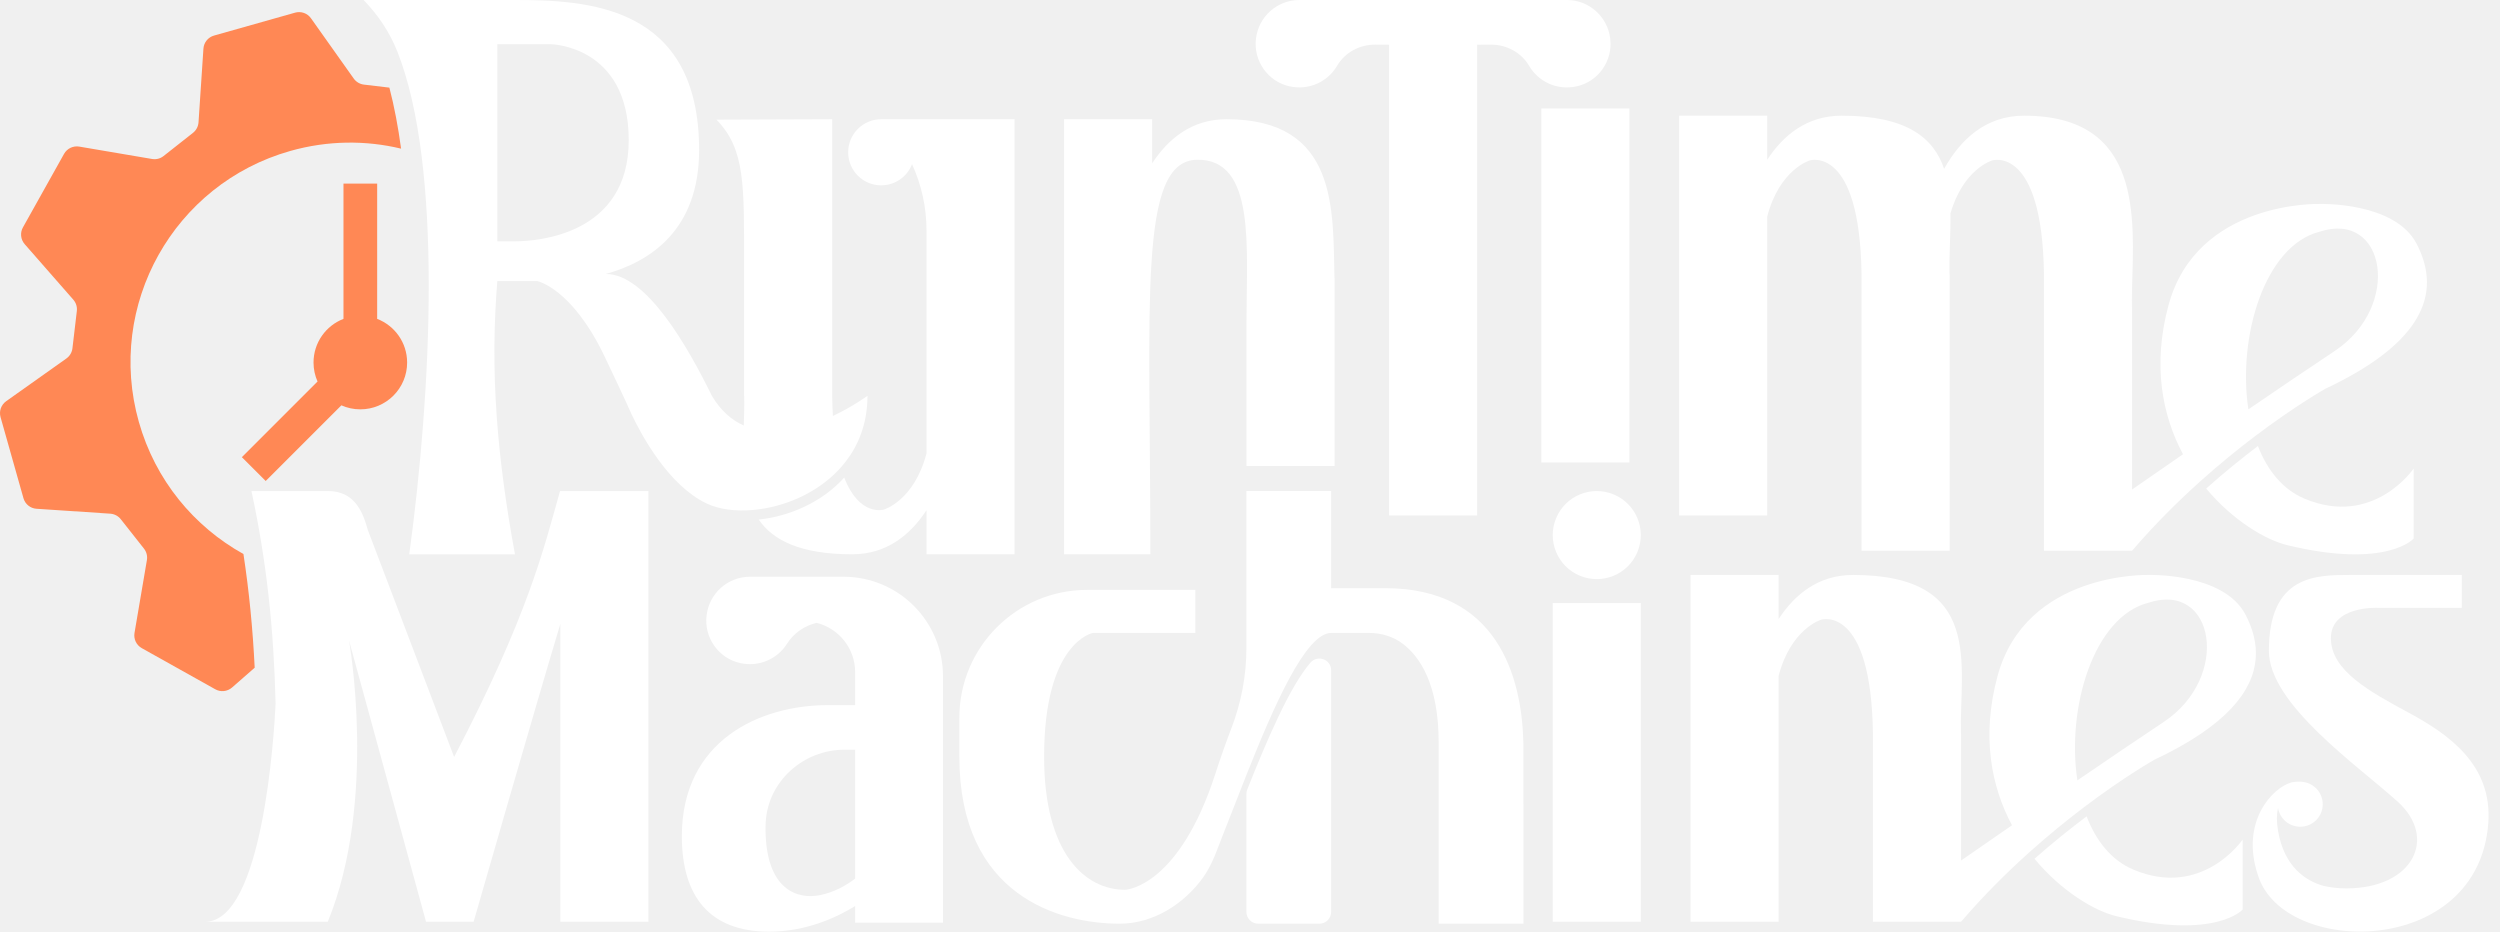
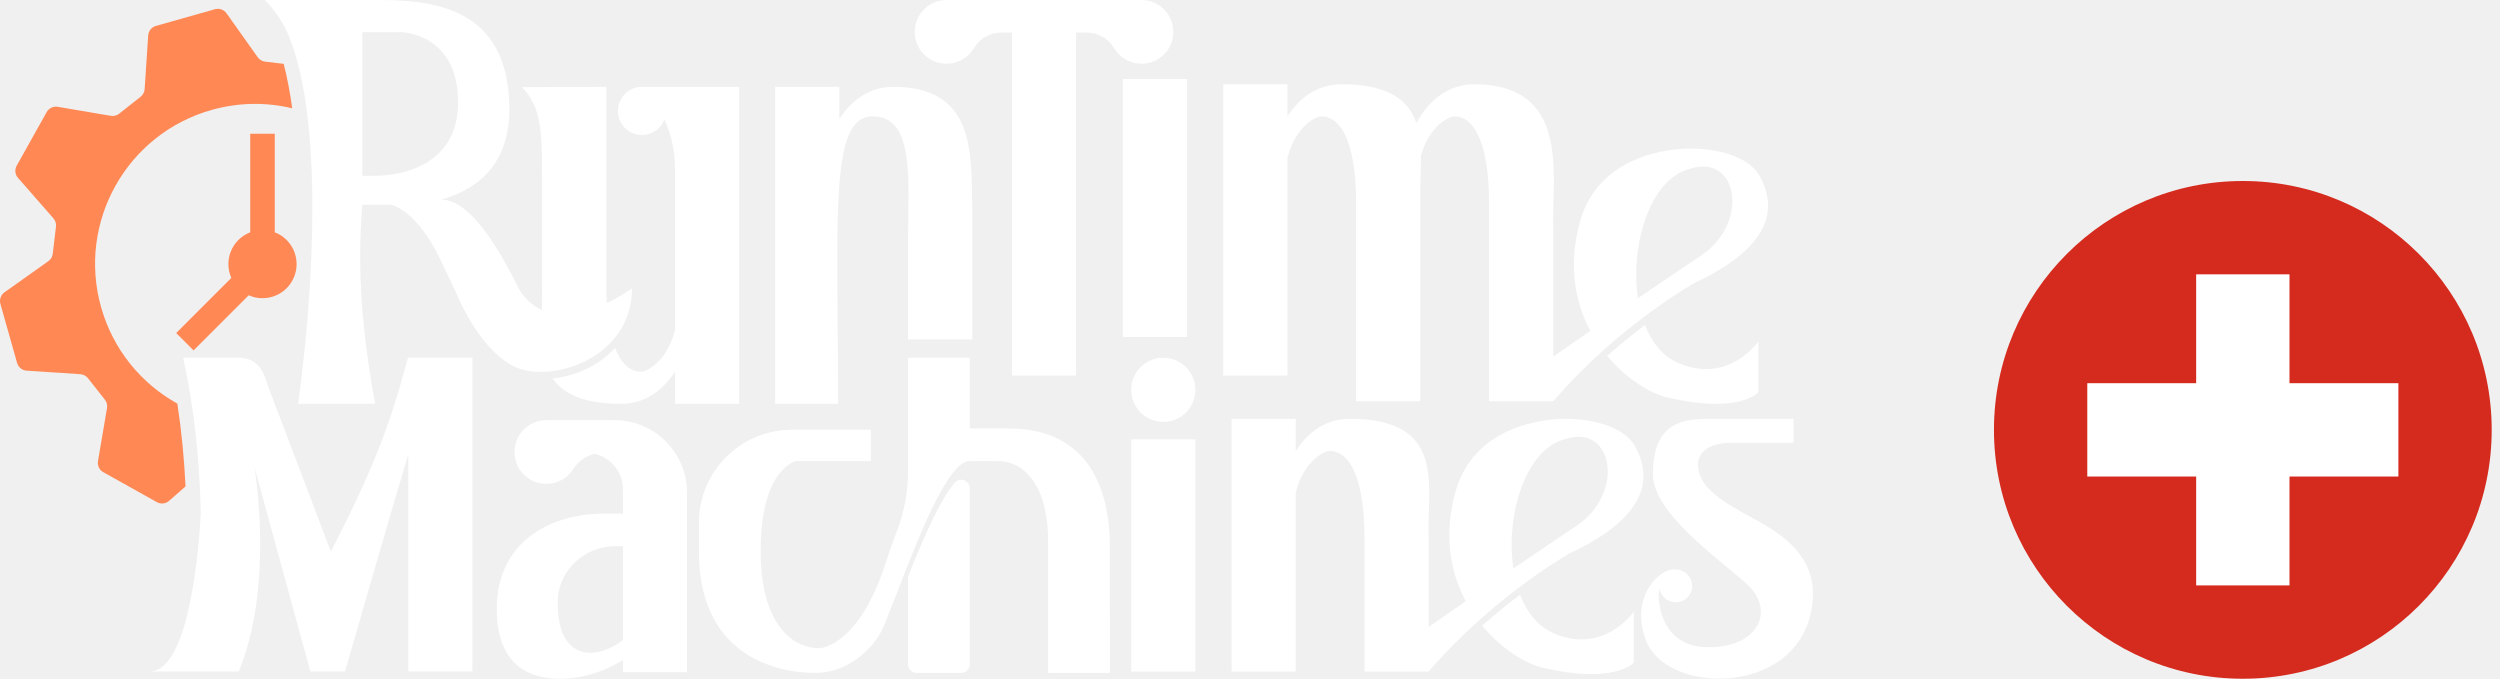
- <svg xmlns="http://www.w3.org/2000/svg" width="161" height="60" viewBox="0 0 161 60" fill="none">
-   <g clip-path="url(#clip0_1_2725)">
-     <path d="M77.083 10.289C80.892 10.22 80.272 15.951 80.272 20.863C80.272 25.774 80.272 30.011 80.272 30.011H85.947V17.884H85.94C85.831 13.505 86.179 7.678 78.985 7.678C76.76 7.678 75.238 8.929 74.198 10.518V7.678H68.527V35.696H74.084C74.084 19.442 73.275 10.358 77.083 10.289Z" fill="white" />
+ <svg xmlns="http://www.w3.org/2000/svg" width="221" height="60" viewBox="0 0 221 60" fill="none">
+   <g clip-path="url(#clip0_462_1066)">
+     <path d="M77.084 10.289C80.892 10.22 80.273 15.951 80.273 20.863C80.273 25.774 80.273 30.011 80.273 30.011H85.947V17.884H85.941C85.831 13.505 86.179 7.678 78.986 7.678C76.761 7.678 75.239 8.929 74.198 10.518V7.678H68.527V35.696H74.085C74.085 19.442 73.275 10.358 77.084 10.289Z" fill="white" />
    <path d="M104.934 6.984H99.264V29.784H104.934V6.984Z" fill="white" />
-     <path d="M113.808 13.949C114.606 10.894 116.555 10.329 116.555 10.329C116.555 10.329 119.767 9.337 119.883 17.656V35.468H125.557V17.656H125.549C125.518 16.416 125.629 15.06 125.609 13.752C126.437 10.868 128.303 10.329 128.303 10.329C128.303 10.329 131.516 9.337 131.631 17.656V35.468H137.305C137.38 35.381 137.456 35.293 137.532 35.207C138.906 33.631 140.331 32.223 141.703 30.992C142.936 29.886 144.124 28.923 145.193 28.113C147.852 26.1 149.768 25.028 149.768 25.028C155.829 22.172 156.859 19.242 156.058 16.722C155.948 16.374 155.804 16.034 155.632 15.703C154.217 12.973 149.354 13.135 149.354 13.135C149.354 13.135 141.47 12.909 139.649 19.666C138.609 23.53 139.253 26.759 140.585 29.254C138.658 30.584 137.305 31.524 137.305 31.524V18.564C137.414 14.058 138.013 7.45 130.344 7.45C127.853 7.45 126.239 9.018 125.201 10.872C124.528 8.888 122.813 7.45 118.595 7.45C116.371 7.45 114.847 8.702 113.808 10.29V7.45H108.137V33.195H113.808V13.949ZM149.354 14.93C153.641 13.502 154.712 19.712 150.345 22.611C148.739 23.676 146.74 25.032 144.795 26.362C144.091 21.664 145.858 15.834 149.354 14.93ZM137.302 18.7L137.298 19.93C137.289 19.546 137.292 19.133 137.302 18.7Z" fill="white" />
+     <path d="M113.81 13.949C114.608 10.894 116.556 10.329 116.556 10.329C116.556 10.329 119.768 9.337 119.884 17.656V35.468H125.559V17.656H125.551C125.52 16.416 125.63 15.06 125.611 13.752C126.439 10.868 128.304 10.329 128.304 10.329C128.304 10.329 131.517 9.337 131.632 17.656V35.468H137.306C137.381 35.381 137.458 35.293 137.534 35.207C138.907 33.631 140.333 32.223 141.704 30.992C142.938 29.886 144.126 28.923 145.194 28.113C147.854 26.1 149.769 25.028 149.769 25.028C155.83 22.172 156.86 19.242 156.06 16.722C155.95 16.374 155.805 16.034 155.634 15.703C154.218 12.973 149.356 13.135 149.356 13.135C149.356 13.135 141.471 12.909 139.651 19.666C138.61 23.53 139.254 26.759 140.586 29.254C138.659 30.584 137.306 31.524 137.306 31.524V18.564C137.416 14.058 138.015 7.45 130.345 7.45C127.854 7.45 126.241 9.018 125.203 10.872C124.53 8.888 122.814 7.45 118.596 7.45C116.372 7.45 114.849 8.702 113.81 10.29V7.45H108.139V33.195H113.81V13.949ZM149.356 14.93C153.643 13.502 154.714 19.712 150.347 22.611C148.74 23.676 146.742 25.032 144.796 26.362C144.093 21.664 145.859 15.834 149.356 14.93ZM137.303 18.7L137.3 19.93C137.291 19.546 137.294 19.133 137.303 18.7Z" fill="white" />
    <path d="M101.548 5.558C102.93 5.251 103.869 3.918 103.7 2.511C103.7 2.506 103.699 2.5 103.698 2.493C103.538 1.09 102.348 0 100.902 0H83.681C82.235 0 81.044 1.089 80.885 2.492C80.884 2.498 80.883 2.505 80.883 2.51C80.714 3.916 81.653 5.25 83.035 5.557C84.331 5.845 85.522 5.239 86.109 4.237C86.615 3.374 87.564 2.87 88.563 2.874L89.457 2.879V33.195H95.126V2.88L96.02 2.875C97.02 2.871 97.968 3.377 98.474 4.238C99.061 5.241 100.252 5.846 101.548 5.558Z" fill="white" />
-     <path d="M48.502 32.842C50.47 32.667 52.672 31.767 54.15 30.105C55.033 29.114 55.657 27.852 55.822 26.313C55.851 26.047 55.866 25.772 55.866 25.489C55.866 25.489 54.951 26.167 53.639 26.788C53.615 26.382 53.599 25.95 53.592 25.489V7.678L46.141 7.706C48.009 9.622 47.918 11.935 47.918 17.14V25.489H47.925C47.941 26.106 47.92 26.752 47.9 27.405C47.129 27.062 46.423 26.461 45.851 25.501C45.849 25.497 45.846 25.493 45.844 25.489C44.324 22.395 41.654 17.643 39.019 17.643H39.015C41.858 16.856 45.023 14.824 45.023 9.666C45.023 0.302 37.797 0 33.086 0H30.442L26.356 0.001L23.415 0C24.358 0.968 25.105 2.094 25.592 3.327C28.524 10.726 27.789 25.198 26.356 35.697H33.164C32.554 32.388 32.194 29.56 32.007 27.067C31.743 23.556 31.821 20.706 32.027 18.1H34.591C34.591 18.1 36.803 18.533 38.904 22.89C39.467 24.056 39.952 25.117 40.39 26.045C40.39 26.045 40.486 26.282 40.669 26.67C41.317 28.037 43.054 31.263 45.505 32.424C46.304 32.803 47.364 32.944 48.502 32.842ZM33.145 15.541H32.027V2.847H35.471C35.471 2.847 40.49 2.92 40.49 9.026C40.49 15.132 34.599 15.541 33.145 15.541Z" fill="white" />
-     <path d="M56.752 11.935C57.657 11.935 58.429 11.369 58.737 10.572C58.737 10.572 58.737 10.573 58.737 10.575C59.344 11.9 59.667 13.353 59.667 14.839V29.196C58.869 32.252 56.92 32.817 56.92 32.817C56.92 32.817 55.351 33.301 54.368 30.754C52.92 32.369 50.789 33.261 48.86 33.46C49.791 34.806 51.562 35.696 54.88 35.696C57.104 35.696 58.627 34.444 59.667 32.856V35.696H65.338V7.678H56.756C56.756 7.678 56.753 7.678 56.752 7.678C55.576 7.678 54.622 8.63 54.622 9.807C54.622 10.984 55.575 11.937 56.752 11.937V11.935Z" fill="white" />
-     <path d="M36.051 31.678C35.03 35.29 34.032 39.596 29.245 48.748L23.688 34.131C23.517 33.506 23.293 32.88 22.902 32.409C22.51 31.938 21.952 31.623 21.111 31.623H16.193C17.169 36.134 17.635 40.528 17.748 45.325V45.332C17.748 45.332 17.748 45.334 17.748 45.335C17.65 47.368 16.909 59.36 13.212 59.36H19.092H21.11C24.319 51.53 22.476 41.243 22.476 41.243L27.436 59.36H30.501C30.501 59.36 34.639 44.963 36.087 40.18V59.36H41.758V31.623H36.072L36.051 31.678Z" fill="white" />
-     <path d="M84.389 42.68C83.07 44.211 81.625 47.574 80.322 50.844C80.286 50.934 80.268 51.029 80.268 51.126V58.728C80.268 59.146 80.608 59.486 81.026 59.486H84.969C85.387 59.486 85.726 59.146 85.726 58.728V43.169C85.727 42.462 84.851 42.144 84.389 42.68Z" fill="white" />
-     <path d="M89.192 37.878H85.727V31.621H80.268V41.746C80.268 43.511 79.933 45.256 79.3 46.903C78.959 47.788 78.615 48.761 78.269 49.831C75.956 56.984 72.641 57.303 72.447 57.303C69.929 57.303 67.241 55.034 67.241 48.736C67.241 41.319 70.389 40.76 70.389 40.76H76.979V37.989H70.012C65.468 37.989 61.783 41.674 61.783 46.218V48.737C61.783 57.72 68.247 59.486 72.109 59.486C74.255 59.486 76.238 58.231 77.468 56.524C78.099 55.647 78.39 54.681 78.782 53.698C79.284 52.439 79.768 51.173 80.268 49.912C82.043 45.447 84.09 40.761 85.727 40.761H88.165C88.95 40.761 89.724 40.989 90.343 41.461C91.421 42.279 92.65 44.04 92.65 47.814V59.485H98.112C98.112 59.485 98.112 47.814 98.105 47.814C98.001 43.599 96.451 37.878 89.192 37.878Z" fill="white" />
-     <path d="M105.452 35.545C106.051 34.098 105.364 32.439 103.917 31.84C102.47 31.241 100.812 31.928 100.213 33.374C99.613 34.821 100.3 36.48 101.747 37.079C103.194 37.678 104.853 36.992 105.452 35.545Z" fill="white" />
-     <path d="M105.668 38.836H99.997V59.361H105.668V38.836Z" fill="white" />
-     <path d="M54.321 37.142H48.301C46.855 37.142 45.664 38.231 45.505 39.634C45.505 39.641 45.505 39.647 45.503 39.652C45.335 41.059 46.274 42.392 47.655 42.699C48.918 42.98 50.081 42.412 50.684 41.456C51.118 40.766 51.811 40.298 52.587 40.111C54.014 40.463 55.071 41.752 55.071 43.288V45.41H53.309C48.958 45.41 43.911 47.671 43.911 53.851C43.911 57.739 45.709 60 49.533 60C51.959 60 53.941 59.047 55.071 58.349V59.42H60.729V43.55C60.729 40.011 57.86 37.142 54.321 37.142ZM55.071 56.58C54.51 57.012 53.736 57.462 52.79 57.651C51.422 57.92 49.299 57.389 49.299 53.327C49.299 53.202 49.304 53.08 49.311 52.958C49.454 50.309 51.736 48.282 54.385 48.282H55.071V56.58Z" fill="white" />
-     <path d="M137.376 55.998C135.969 55.401 134.983 54.147 134.378 52.574C133.353 53.343 132.212 54.255 131.022 55.305C132.751 57.392 134.877 58.662 136.301 59.005C142.705 60.546 144.426 58.575 144.426 58.575V54.069C144.426 54.069 141.831 57.888 137.376 55.998Z" fill="white" />
-     <path d="M138.754 48.92C143.408 46.729 145.095 44.492 145.266 42.431C145.349 41.436 145.078 40.483 144.618 39.596C143.202 36.866 138.341 37.027 138.341 37.027C138.341 37.027 130.455 36.801 128.636 43.559C127.596 47.423 128.239 50.652 129.572 53.147C127.644 54.477 126.292 55.417 126.292 55.417V47.234H126.284C126.176 42.855 127.82 37.027 119.329 37.027C117.105 37.027 115.582 38.279 114.543 39.867V37.027H108.872V59.361H114.543V43.526C115.341 40.471 117.289 39.906 117.289 39.906C117.289 39.906 120.501 38.914 120.617 47.234V59.361H126.292C127.735 57.679 129.243 56.183 130.69 54.885C131.923 53.779 133.111 52.817 134.179 52.007C136.838 49.993 138.754 48.92 138.754 48.92ZM138.341 38.822C142.627 37.394 143.699 43.605 139.331 46.503C137.724 47.57 135.727 48.925 133.782 50.255C133.077 45.557 134.843 39.726 138.341 38.822Z" fill="white" />
-     <path d="M155.142 45.911C152.623 44.547 150.109 43.197 150.109 41.099C150.109 39 153.112 39.145 153.112 39.145H158.539V37.027H151.364C149.156 37.027 146.116 37.027 146.116 41.917C146.116 45.346 151.828 49.289 154.413 51.628C156.999 53.965 155.408 57.213 151.099 57.213C150.56 57.213 150.068 57.152 149.618 57.045C149.616 57.045 149.612 57.045 149.609 57.043C148.499 56.723 147.106 55.847 146.703 53.495C146.602 52.908 146.613 52.425 146.705 52.029C146.818 52.718 147.415 53.242 148.134 53.242C148.935 53.242 149.584 52.594 149.584 51.794C149.584 51.113 149.114 50.542 148.482 50.386C148.034 50.276 147.573 50.386 147.573 50.386C146.379 50.707 144.237 52.902 145.42 56.385C147.061 61.621 159.624 61.704 160.247 52.992C160.515 49.233 157.662 47.276 155.142 45.911Z" fill="white" />
-     <path d="M148.389 32.105C146.996 31.514 146.015 30.277 145.409 28.724C144.386 29.5 143.253 30.415 142.078 31.462C143.797 33.52 145.901 34.773 147.315 35.112C153.719 36.653 155.439 34.683 155.439 34.683V30.175C155.439 30.175 152.846 33.994 148.389 32.105Z" fill="white" />
+     <path d="M48.503 32.842C50.471 32.667 52.672 31.767 54.15 30.105C55.034 29.114 55.658 27.852 55.823 26.313C55.852 26.047 55.867 25.772 55.867 25.489C55.867 25.489 54.952 26.167 53.64 26.788C53.616 26.382 53.6 25.95 53.593 25.489V7.678L46.142 7.706C48.01 9.622 47.919 11.935 47.919 17.14V25.489H47.926C47.942 26.106 47.921 26.752 47.901 27.405C47.13 27.062 46.424 26.461 45.852 25.501C45.85 25.497 45.847 25.493 45.845 25.489C44.325 22.395 41.654 17.643 39.02 17.643H39.016C41.859 16.856 45.024 14.824 45.024 9.666C45.024 0.302 37.798 0 33.087 0H30.443L26.357 0.001L23.416 0C24.358 0.968 25.105 2.094 25.593 3.327C28.525 10.726 27.79 25.198 26.357 35.697H33.165C32.555 32.388 32.195 29.56 32.008 27.067C31.744 23.556 31.822 20.706 32.028 18.1H34.592C34.592 18.1 36.804 18.533 38.905 22.89C39.468 24.056 39.953 25.117 40.391 26.045C40.391 26.045 40.487 26.282 40.67 26.67C41.318 28.037 43.055 31.263 45.506 32.424C46.304 32.803 47.365 32.944 48.503 32.842ZM33.146 15.541H32.028V2.847H35.472C35.472 2.847 40.492 2.92 40.492 9.026C40.492 15.132 34.6 15.541 33.146 15.541Z" fill="white" />
+     <path d="M56.753 11.935C57.658 11.935 58.43 11.369 58.738 10.572C58.738 10.572 58.738 10.573 58.738 10.575C59.345 11.9 59.668 13.353 59.668 14.839V29.196C58.87 32.252 56.921 32.817 56.921 32.817C56.921 32.817 55.352 33.301 54.369 30.754C52.921 32.369 50.789 33.261 48.861 33.46C49.792 34.806 51.563 35.696 54.881 35.696C57.105 35.696 58.627 34.444 59.668 32.856V35.696H65.339V7.678H56.757C56.757 7.678 56.754 7.678 56.753 7.678C55.577 7.678 54.623 8.63 54.623 9.807C54.623 10.984 55.576 11.937 56.753 11.937V11.935Z" fill="white" />
+     <path d="M36.051 31.678C35.03 35.29 34.032 39.596 29.246 48.748L23.689 34.131C23.518 33.506 23.294 32.88 22.903 32.409C22.511 31.938 21.952 31.623 21.112 31.623H16.194C17.169 36.134 17.636 40.528 17.749 45.325V45.332C17.749 45.332 17.749 45.334 17.749 45.335C17.65 47.368 16.91 59.36 13.213 59.36H19.093H21.111C24.32 51.53 22.477 41.243 22.477 41.243L27.437 59.36H30.502C30.502 59.36 34.639 44.963 36.088 40.18V59.36H41.759V31.623H36.073L36.051 31.678Z" fill="white" />
+     <path d="M84.391 42.68C83.072 44.211 81.627 47.574 80.324 50.844C80.288 50.934 80.269 51.029 80.269 51.126V58.728C80.269 59.146 80.609 59.486 81.028 59.486H84.971C85.389 59.486 85.728 59.146 85.728 58.728V43.169C85.729 42.462 84.853 42.144 84.391 42.68Z" fill="white" />
+     <path d="M89.192 37.878H85.728V31.621H80.268V41.746C80.268 43.511 79.933 45.256 79.301 46.903C78.96 47.788 78.615 48.761 78.27 49.831C75.956 56.984 72.642 57.303 72.448 57.303C69.929 57.303 67.242 55.034 67.242 48.736C67.242 41.319 70.39 40.76 70.39 40.76H76.979V37.989H70.012C65.468 37.989 61.783 41.674 61.783 46.218V48.737C61.783 57.72 68.248 59.486 72.11 59.486C74.255 59.486 76.238 58.231 77.468 56.524C78.099 55.647 78.39 54.681 78.782 53.698C79.285 52.439 79.768 51.173 80.268 49.912C82.043 45.447 84.091 40.761 85.728 40.761H88.165C88.95 40.761 89.724 40.989 90.344 41.461C91.422 42.279 92.651 44.04 92.651 47.814V59.485H98.112C98.112 59.485 98.112 47.814 98.106 47.814C98.001 43.599 96.451 37.878 89.192 37.878Z" fill="white" />
+     <path d="M105.453 35.545C106.053 34.098 105.366 32.439 103.919 31.84C102.472 31.241 100.813 31.928 100.214 33.374C99.615 34.821 100.302 36.48 101.749 37.079C103.195 37.678 104.854 36.992 105.453 35.545Z" fill="white" />
+     <path d="M105.669 38.836H99.998V59.361H105.669V38.836Z" fill="white" />
+     <path d="M54.322 37.142H48.302C46.856 37.142 45.665 38.231 45.506 39.634C45.506 39.641 45.506 39.647 45.504 39.652C45.336 41.059 46.275 42.392 47.656 42.699C48.919 42.98 50.082 42.412 50.685 41.456C51.119 40.766 51.811 40.298 52.588 40.111C54.015 40.463 55.072 41.752 55.072 43.288V45.41H53.31C48.959 45.41 43.912 47.671 43.912 53.851C43.912 57.739 45.71 60 49.534 60C51.959 60 53.942 59.047 55.072 58.349V59.42H60.73V43.55C60.73 40.011 57.861 37.142 54.322 37.142ZM55.072 56.58C54.511 57.012 53.736 57.462 52.79 57.651C51.423 57.92 49.3 57.389 49.3 53.327C49.3 53.202 49.304 53.08 49.311 52.958C49.455 50.309 51.736 48.282 54.385 48.282H55.072V56.58Z" fill="white" />
+     <path d="M137.377 55.998C135.97 55.401 134.984 54.147 134.378 52.574C133.354 53.343 132.213 54.255 131.023 55.305C132.752 57.392 134.878 58.662 136.302 59.005C142.706 60.546 144.427 58.575 144.427 58.575V54.069C144.427 54.069 141.832 57.888 137.377 55.998Z" fill="white" />
+     <path d="M138.756 48.92C143.409 46.729 145.097 44.492 145.267 42.431C145.35 41.436 145.079 40.483 144.619 39.596C143.204 36.866 138.342 37.027 138.342 37.027C138.342 37.027 130.456 36.801 128.637 43.559C127.597 47.423 128.241 50.652 129.573 53.147C127.646 54.477 126.293 55.417 126.293 55.417V47.234H126.285C126.177 42.855 127.821 37.027 119.33 37.027C117.107 37.027 115.583 38.279 114.544 39.867V37.027H108.873V59.361H114.544V43.526C115.342 40.471 117.291 39.906 117.291 39.906C117.291 39.906 120.503 38.914 120.619 47.234V59.361H126.293C127.737 57.679 129.244 56.183 130.692 54.885C131.924 53.779 133.112 52.817 134.181 52.007C136.839 49.993 138.756 48.92 138.756 48.92ZM138.342 38.822C142.628 37.394 143.7 43.605 139.332 46.503C137.726 47.57 135.728 48.925 133.783 50.255C133.078 45.557 134.845 39.726 138.342 38.822Z" fill="white" />
+     <path d="M155.143 45.911C152.624 44.547 150.11 43.197 150.11 41.099C150.11 39 153.113 39.145 153.113 39.145H158.541V37.027H151.365C149.158 37.027 146.117 37.027 146.117 41.917C146.117 45.346 151.829 49.289 154.415 51.628C157 53.965 155.409 57.213 151.101 57.213C150.562 57.213 150.069 57.152 149.619 57.045C149.617 57.045 149.613 57.045 149.61 57.043C148.5 56.723 147.108 55.847 146.704 53.495C146.603 52.908 146.614 52.425 146.706 52.029C146.819 52.718 147.416 53.242 148.135 53.242C148.936 53.242 149.585 52.594 149.585 51.794C149.585 51.113 149.115 50.542 148.483 50.386C148.035 50.276 147.574 50.386 147.574 50.386C146.38 50.707 144.238 52.902 145.422 56.385C147.062 61.621 159.625 61.704 160.248 52.992C160.517 49.233 157.663 47.276 155.143 45.911Z" fill="white" />
+     <path d="M148.389 32.105C146.996 31.514 146.015 30.277 145.409 28.724C144.386 29.5 143.254 30.415 142.078 31.462C143.797 33.52 145.902 34.773 147.315 35.112C153.719 36.653 155.439 34.683 155.439 34.683V30.175C155.439 30.175 152.846 33.994 148.389 32.105Z" fill="white" />
  </g>
-   <path d="M25.076 5.643L23.439 5.449C23.173 5.417 22.935 5.276 22.78 5.059L20.027 1.177C19.797 0.852 19.388 0.707 19.004 0.815L13.784 2.29C13.401 2.398 13.127 2.735 13.101 3.132L12.785 7.879C12.766 8.145 12.638 8.389 12.429 8.555L10.532 10.05C10.324 10.215 10.055 10.284 9.792 10.238L5.104 9.441C4.711 9.375 4.319 9.563 4.125 9.909L1.477 14.644C1.282 14.99 1.328 15.422 1.589 15.723L4.722 19.3C4.898 19.5 4.98 19.765 4.948 20.032L4.665 22.431C4.633 22.696 4.491 22.934 4.275 23.087L0.396 25.839C0.072 26.07 -0.073 26.479 0.035 26.863L1.51 32.082C1.618 32.466 1.955 32.739 2.352 32.765L7.101 33.081C7.366 33.099 7.612 33.228 7.778 33.437L9.272 35.332C9.436 35.541 9.506 35.81 9.46 36.072L8.662 40.762C8.596 41.156 8.784 41.547 9.131 41.741L13.865 44.39C14.211 44.583 14.643 44.539 14.944 44.276L16.402 43C16.278 40.495 16.044 38.081 15.678 35.679C12.504 33.916 10.005 30.937 8.94 27.166C6.818 19.653 11.187 11.842 18.7 9.72C21.111 9.039 23.555 9.026 25.83 9.573C25.639 8.167 25.391 6.847 25.076 5.643Z" fill="#FF8855" />
-   <path d="M24.289 20.535L24.29 11.824H22.12V20.535C20.992 20.97 20.191 22.065 20.191 23.348C20.191 23.782 20.284 24.196 20.449 24.569L15.576 29.442L17.111 30.976L21.984 26.104C22.357 26.27 22.77 26.362 23.205 26.362C24.869 26.362 26.219 25.012 26.219 23.348C26.219 22.065 25.418 20.971 24.289 20.535Z" fill="#FF8855" />
+   <path d="M25.076 5.643L23.439 5.449C23.173 5.417 22.935 5.276 22.781 5.059L20.027 1.177C19.797 0.852 19.388 0.707 19.004 0.815L13.784 2.29C13.401 2.398 13.127 2.735 13.101 3.132L12.785 7.879C12.767 8.145 12.638 8.389 12.429 8.555L10.533 10.05C10.325 10.215 10.055 10.284 9.792 10.238L5.104 9.441C4.712 9.375 4.319 9.563 4.125 9.909L1.477 14.644C1.283 14.99 1.328 15.422 1.59 15.723L4.722 19.3C4.898 19.5 4.98 19.765 4.948 20.032L4.665 22.431C4.633 22.696 4.491 22.934 4.275 23.087L0.396 25.839C0.072 26.07 -0.073 26.479 0.035 26.863L1.51 32.082C1.618 32.466 1.956 32.739 2.352 32.765L7.101 33.081C7.366 33.099 7.612 33.228 7.778 33.437L9.272 35.332C9.437 35.541 9.506 35.81 9.46 36.072L8.662 40.762C8.596 41.156 8.784 41.547 9.131 41.741L13.865 44.39C14.212 44.583 14.644 44.539 14.944 44.276L16.402 43C16.279 40.495 16.044 38.081 15.678 35.679C12.504 33.916 10.005 30.937 8.94 27.166C6.818 19.653 11.188 11.842 18.7 9.72C21.112 9.039 23.555 9.026 25.83 9.573C25.639 8.167 25.391 6.847 25.076 5.643Z" fill="#FF8855" />
+   <path d="M24.29 20.535L24.291 11.824H22.12V20.535C20.992 20.97 20.191 22.065 20.191 23.348C20.191 23.782 20.284 24.196 20.449 24.569L15.576 29.442L17.111 30.976L21.984 26.104C22.357 26.27 22.771 26.362 23.205 26.362C24.869 26.362 26.219 25.012 26.219 23.348C26.219 22.065 25.419 20.971 24.29 20.535Z" fill="#FF8855" />
+   <g clip-path="url(#clip1_462_1066)">
+     <path fill-rule="evenodd" clip-rule="evenodd" d="M176.266 16H220.266V60H176.266V16Z" fill="#D52B1E" />
+     <path fill-rule="evenodd" clip-rule="evenodd" d="M184.516 33.876H212.016V42.126H184.516V33.876Z" fill="white" />
+     <path fill-rule="evenodd" clip-rule="evenodd" d="M194.141 24.25H202.391V51.751H194.141V24.25Z" fill="white" />
+   </g>
  <defs>
-     <clipPath id="clip0_1_2725">
+     <clipPath id="clip0_462_1066">
      <rect width="160.265" height="60" fill="white" />
+     </clipPath>
+     <clipPath id="clip1_462_1066">
+       <rect x="176.266" y="16" width="44" height="44" rx="22" fill="white" />
    </clipPath>
  </defs>
</svg>
